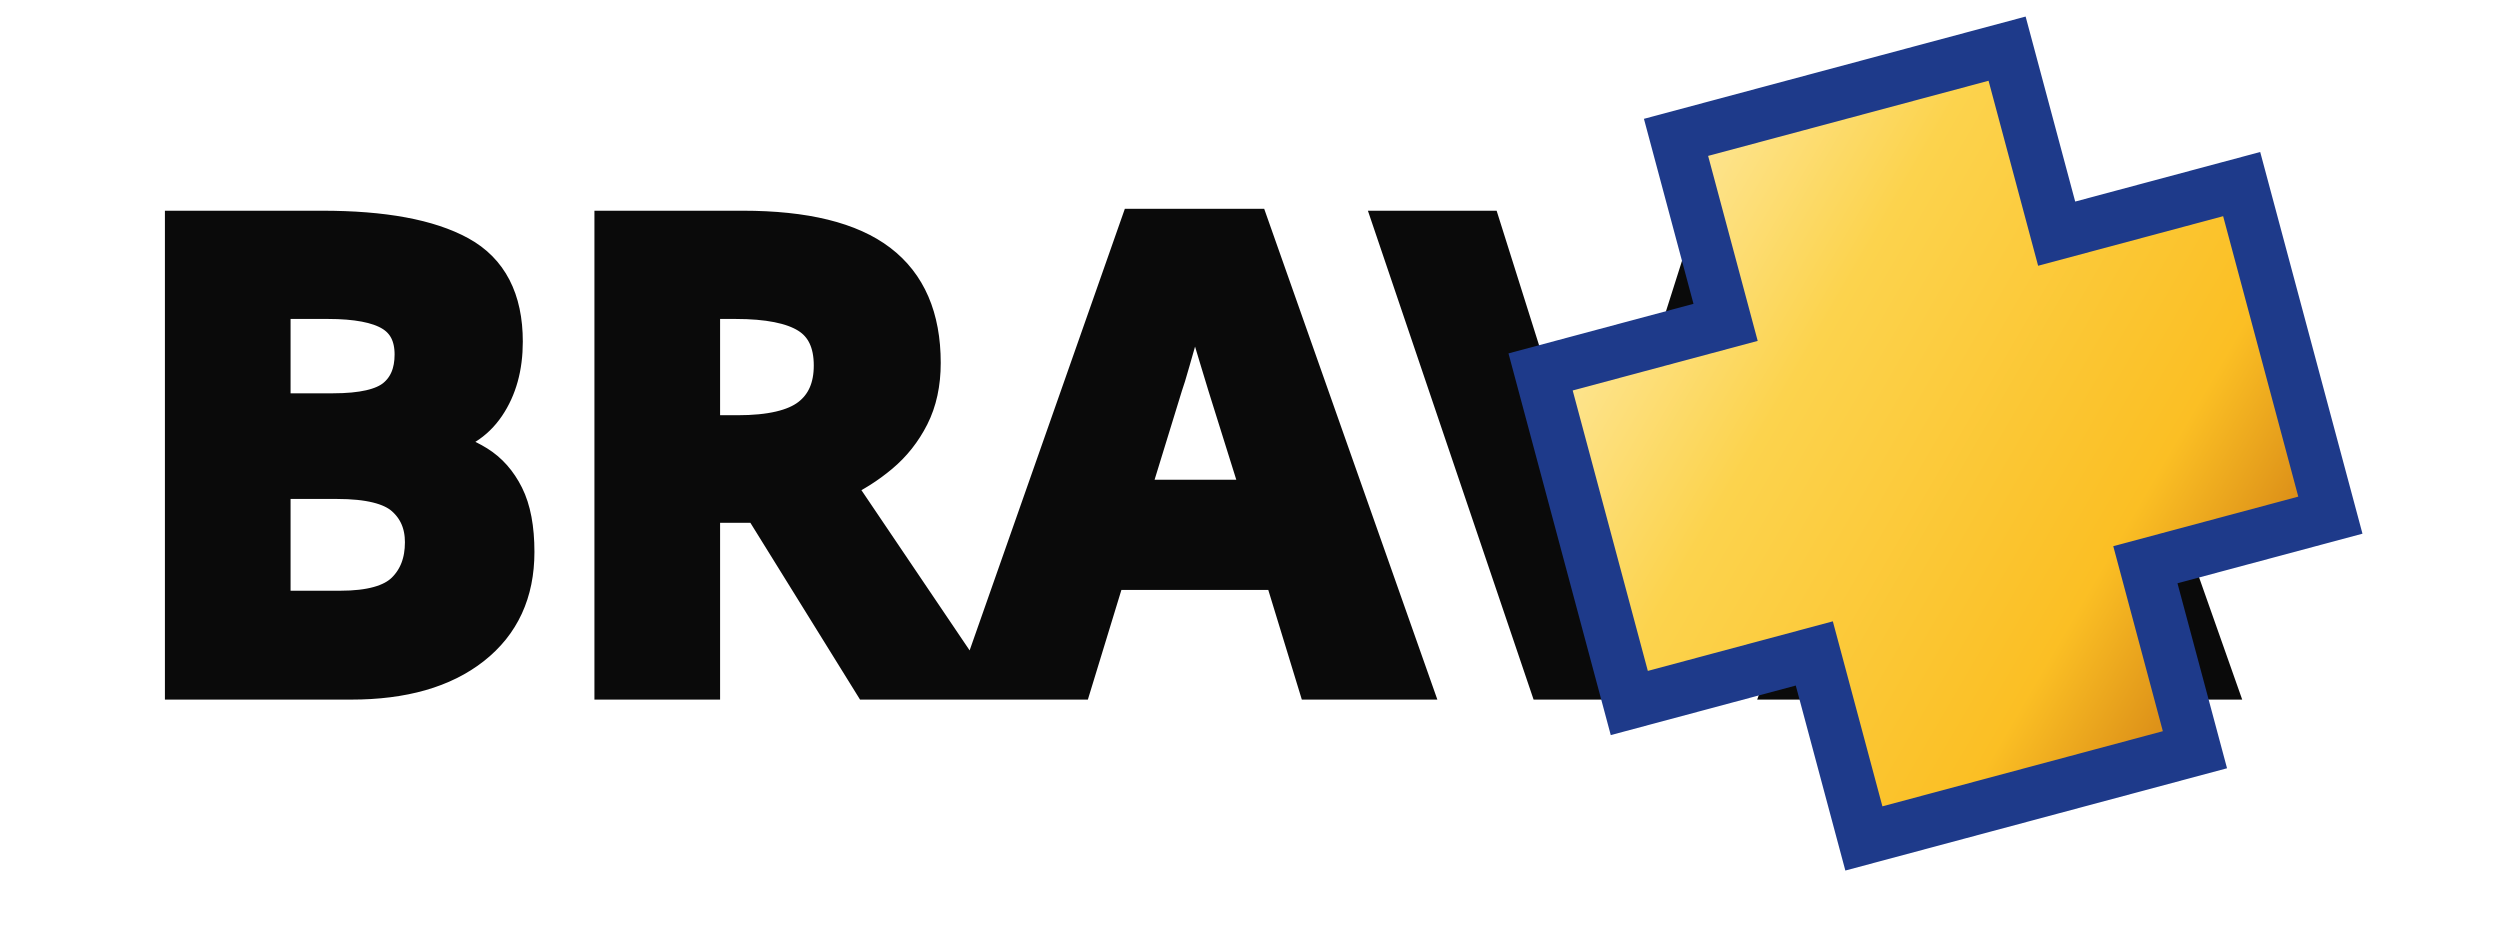
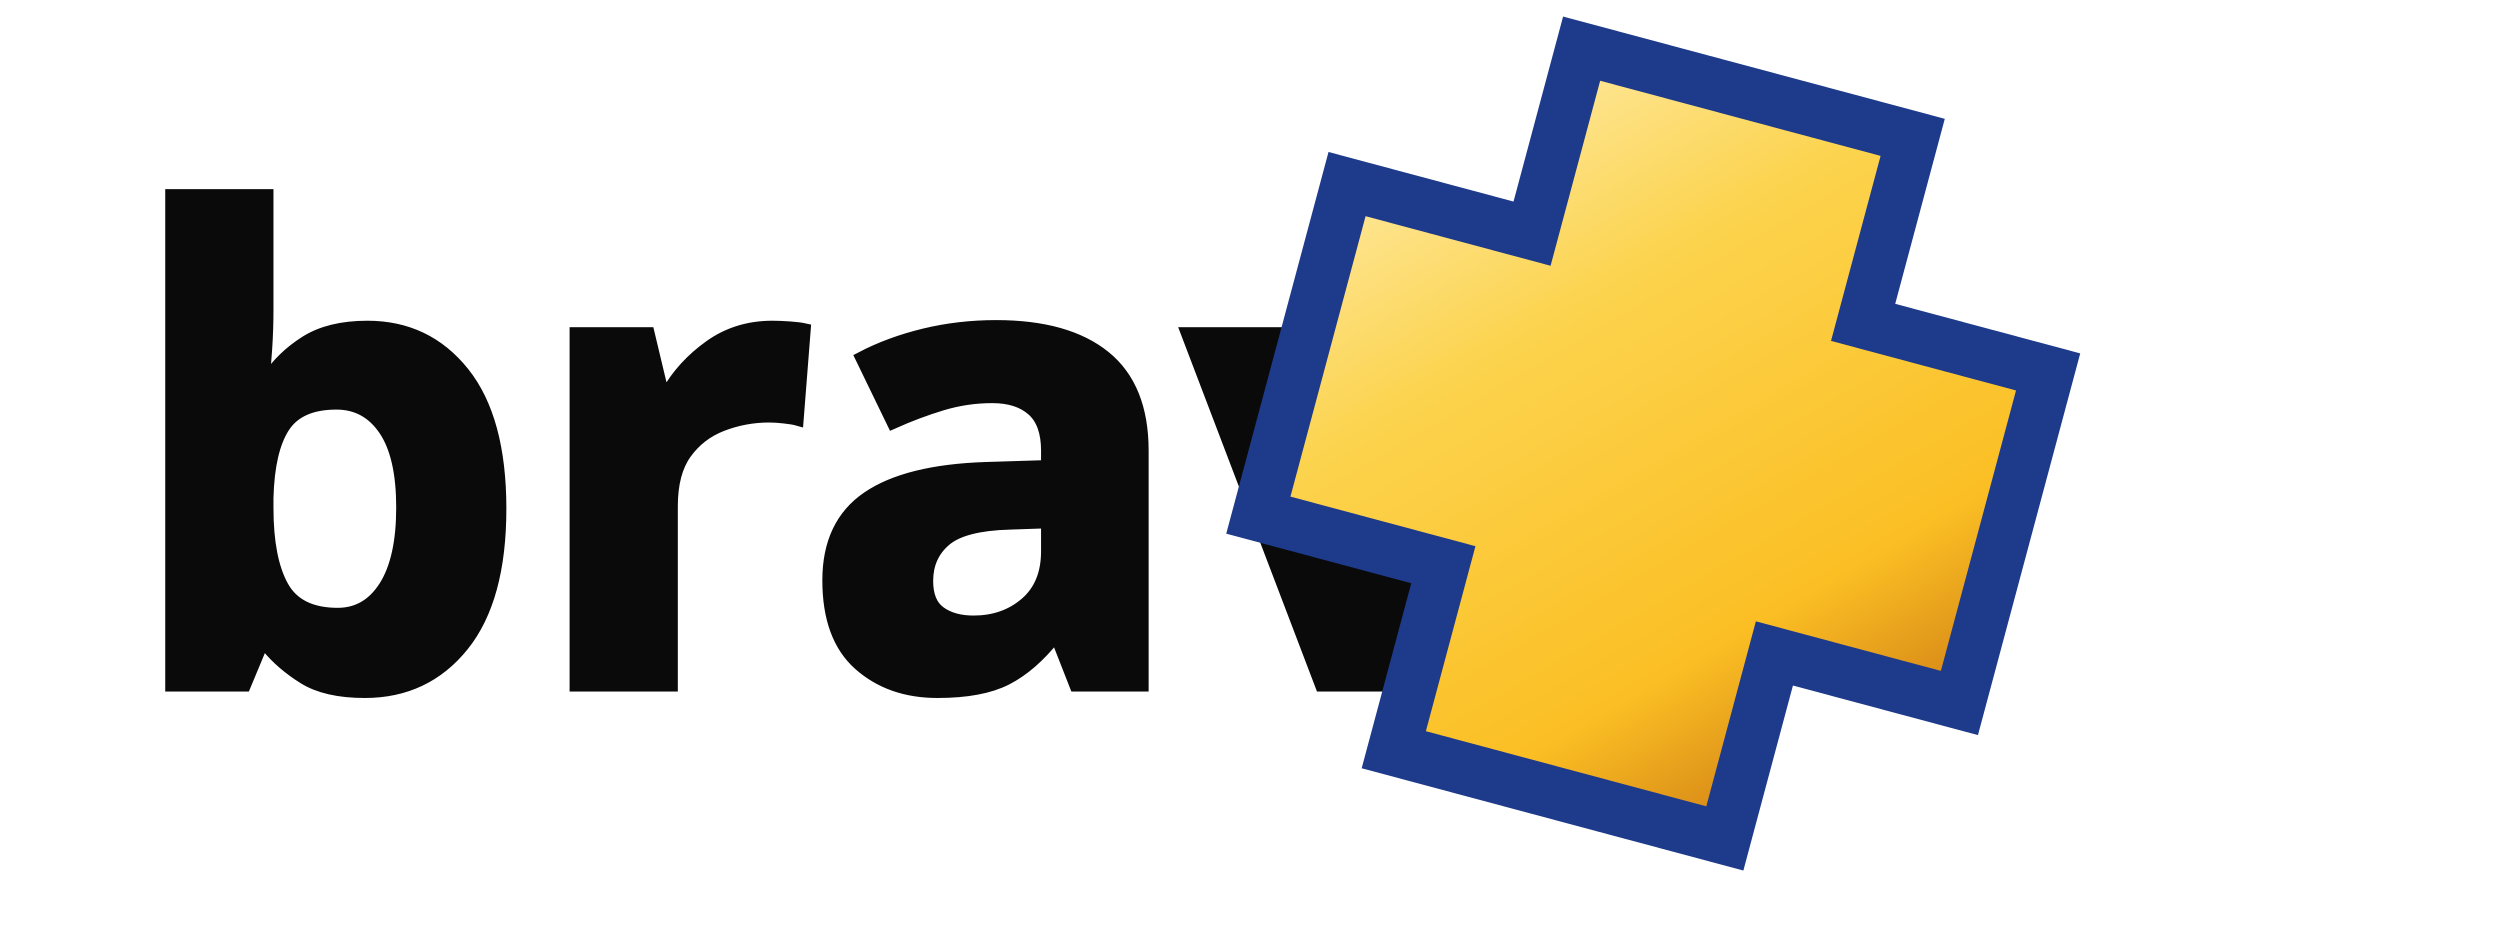
- <svg xmlns="http://www.w3.org/2000/svg" viewBox="0 0 1240 460" role="img" aria-label="BRAVA+">
+ <svg xmlns="http://www.w3.org/2000/svg" viewBox="0 0 1240 460" role="img" aria-label="brava+">
  <defs>
    <linearGradient id="plusGradLight" x1="0" y1="0" x2="1" y2="1">
      <stop offset="0%" stop-color="#FEF3C7" />
      <stop offset="35%" stop-color="#FCD34D" />
      <stop offset="70%" stop-color="#FBBF24" />
      <stop offset="100%" stop-color="#B45309" />
    </linearGradient>
  </defs>
-   <text x="60" y="340" font-family="Impact, 'Haettenschweiler', 'Arial Narrow Bold', 'Arial Black', sans-serif" font-weight="900" font-size="320" fill="#0A0A0A" stroke="#0A0A0A" stroke-width="14" paint-order="stroke fill" stroke-linejoin="miter" letter-spacing="-2">BRAVA</text>
-   <g transform="translate(960,220) rotate(-15)">
+   <text x="60" y="340" font-family="Impact, 'Haettenschweiler', 'Arial Narrow Bold', 'Arial Black', sans-serif" font-weight="900" font-size="320" fill="#0A0A0A" stroke="#0A0A0A" stroke-width="6" paint-order="stroke fill" stroke-linejoin="miter" letter-spacing="-2">brava</text>
+   <g transform="translate(820,220) rotate(15)">
    <path d="M -85 -180 L 85 -180 L 85 -85 L 180 -85 L 180 85 L 85 85 L 85 180 L -85 180 L -85 85 L -180 85 L -180 -85 L -85 -85 Z" fill="url(#plusGradLight)" stroke="#1E3A8A" stroke-width="26" stroke-linejoin="miter" />
  </g>
</svg>
